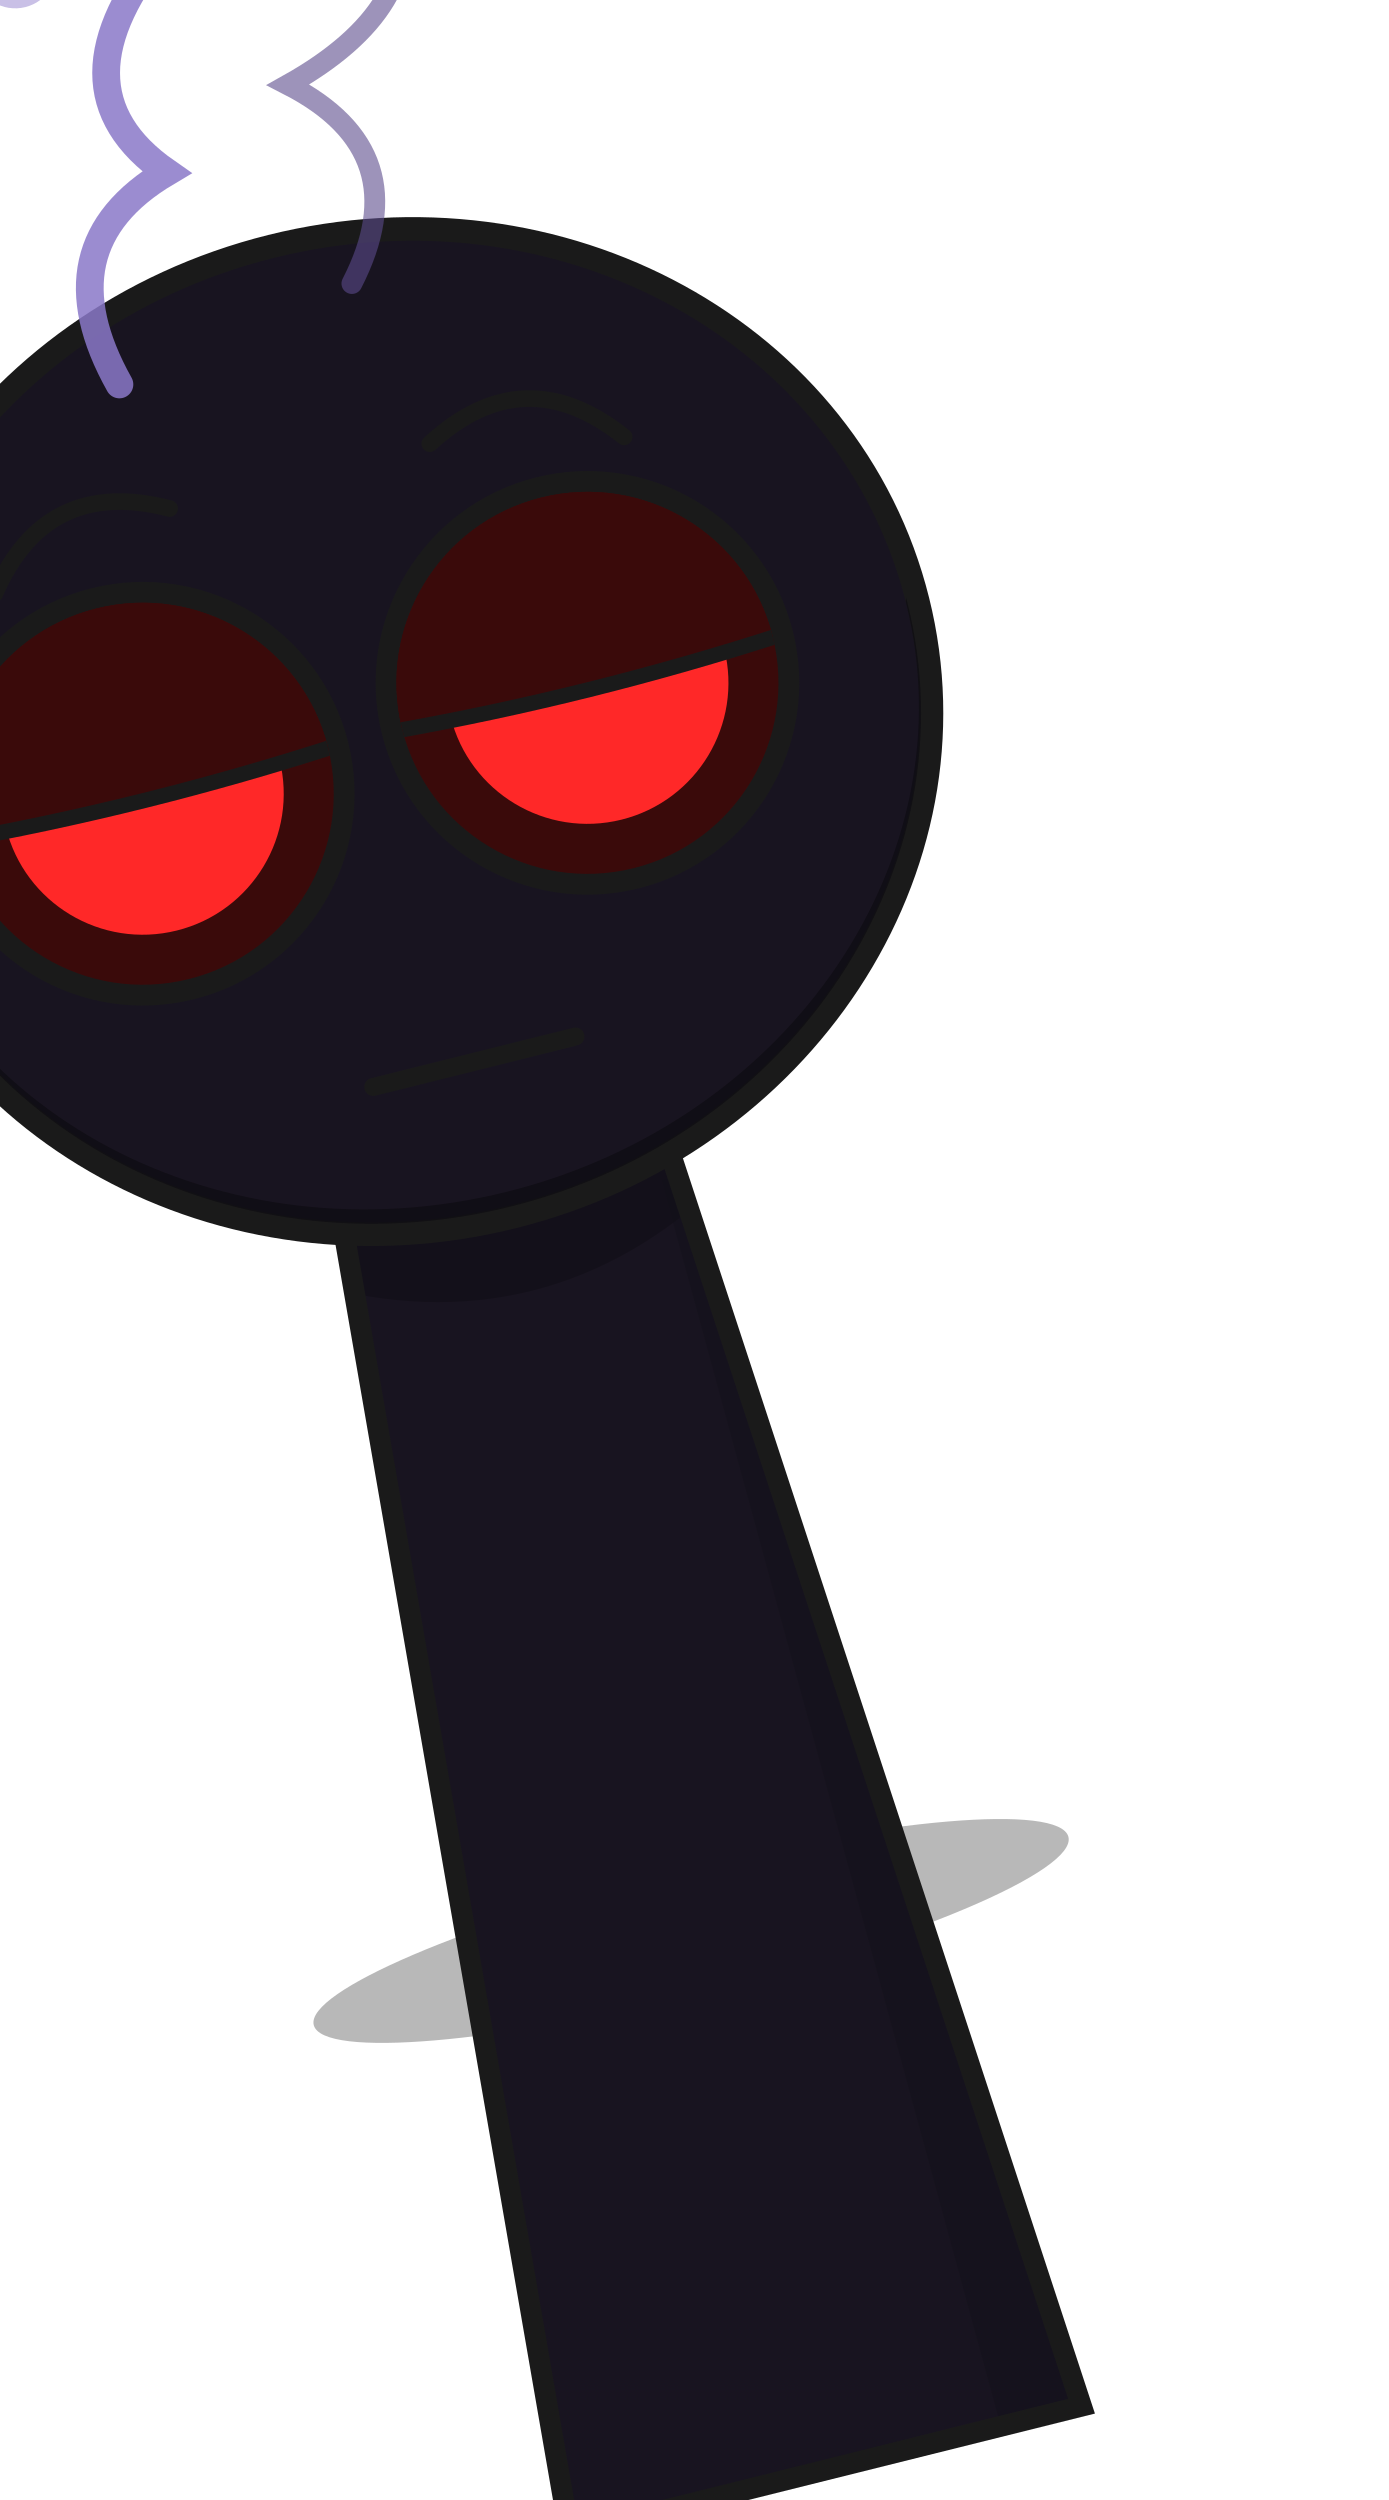
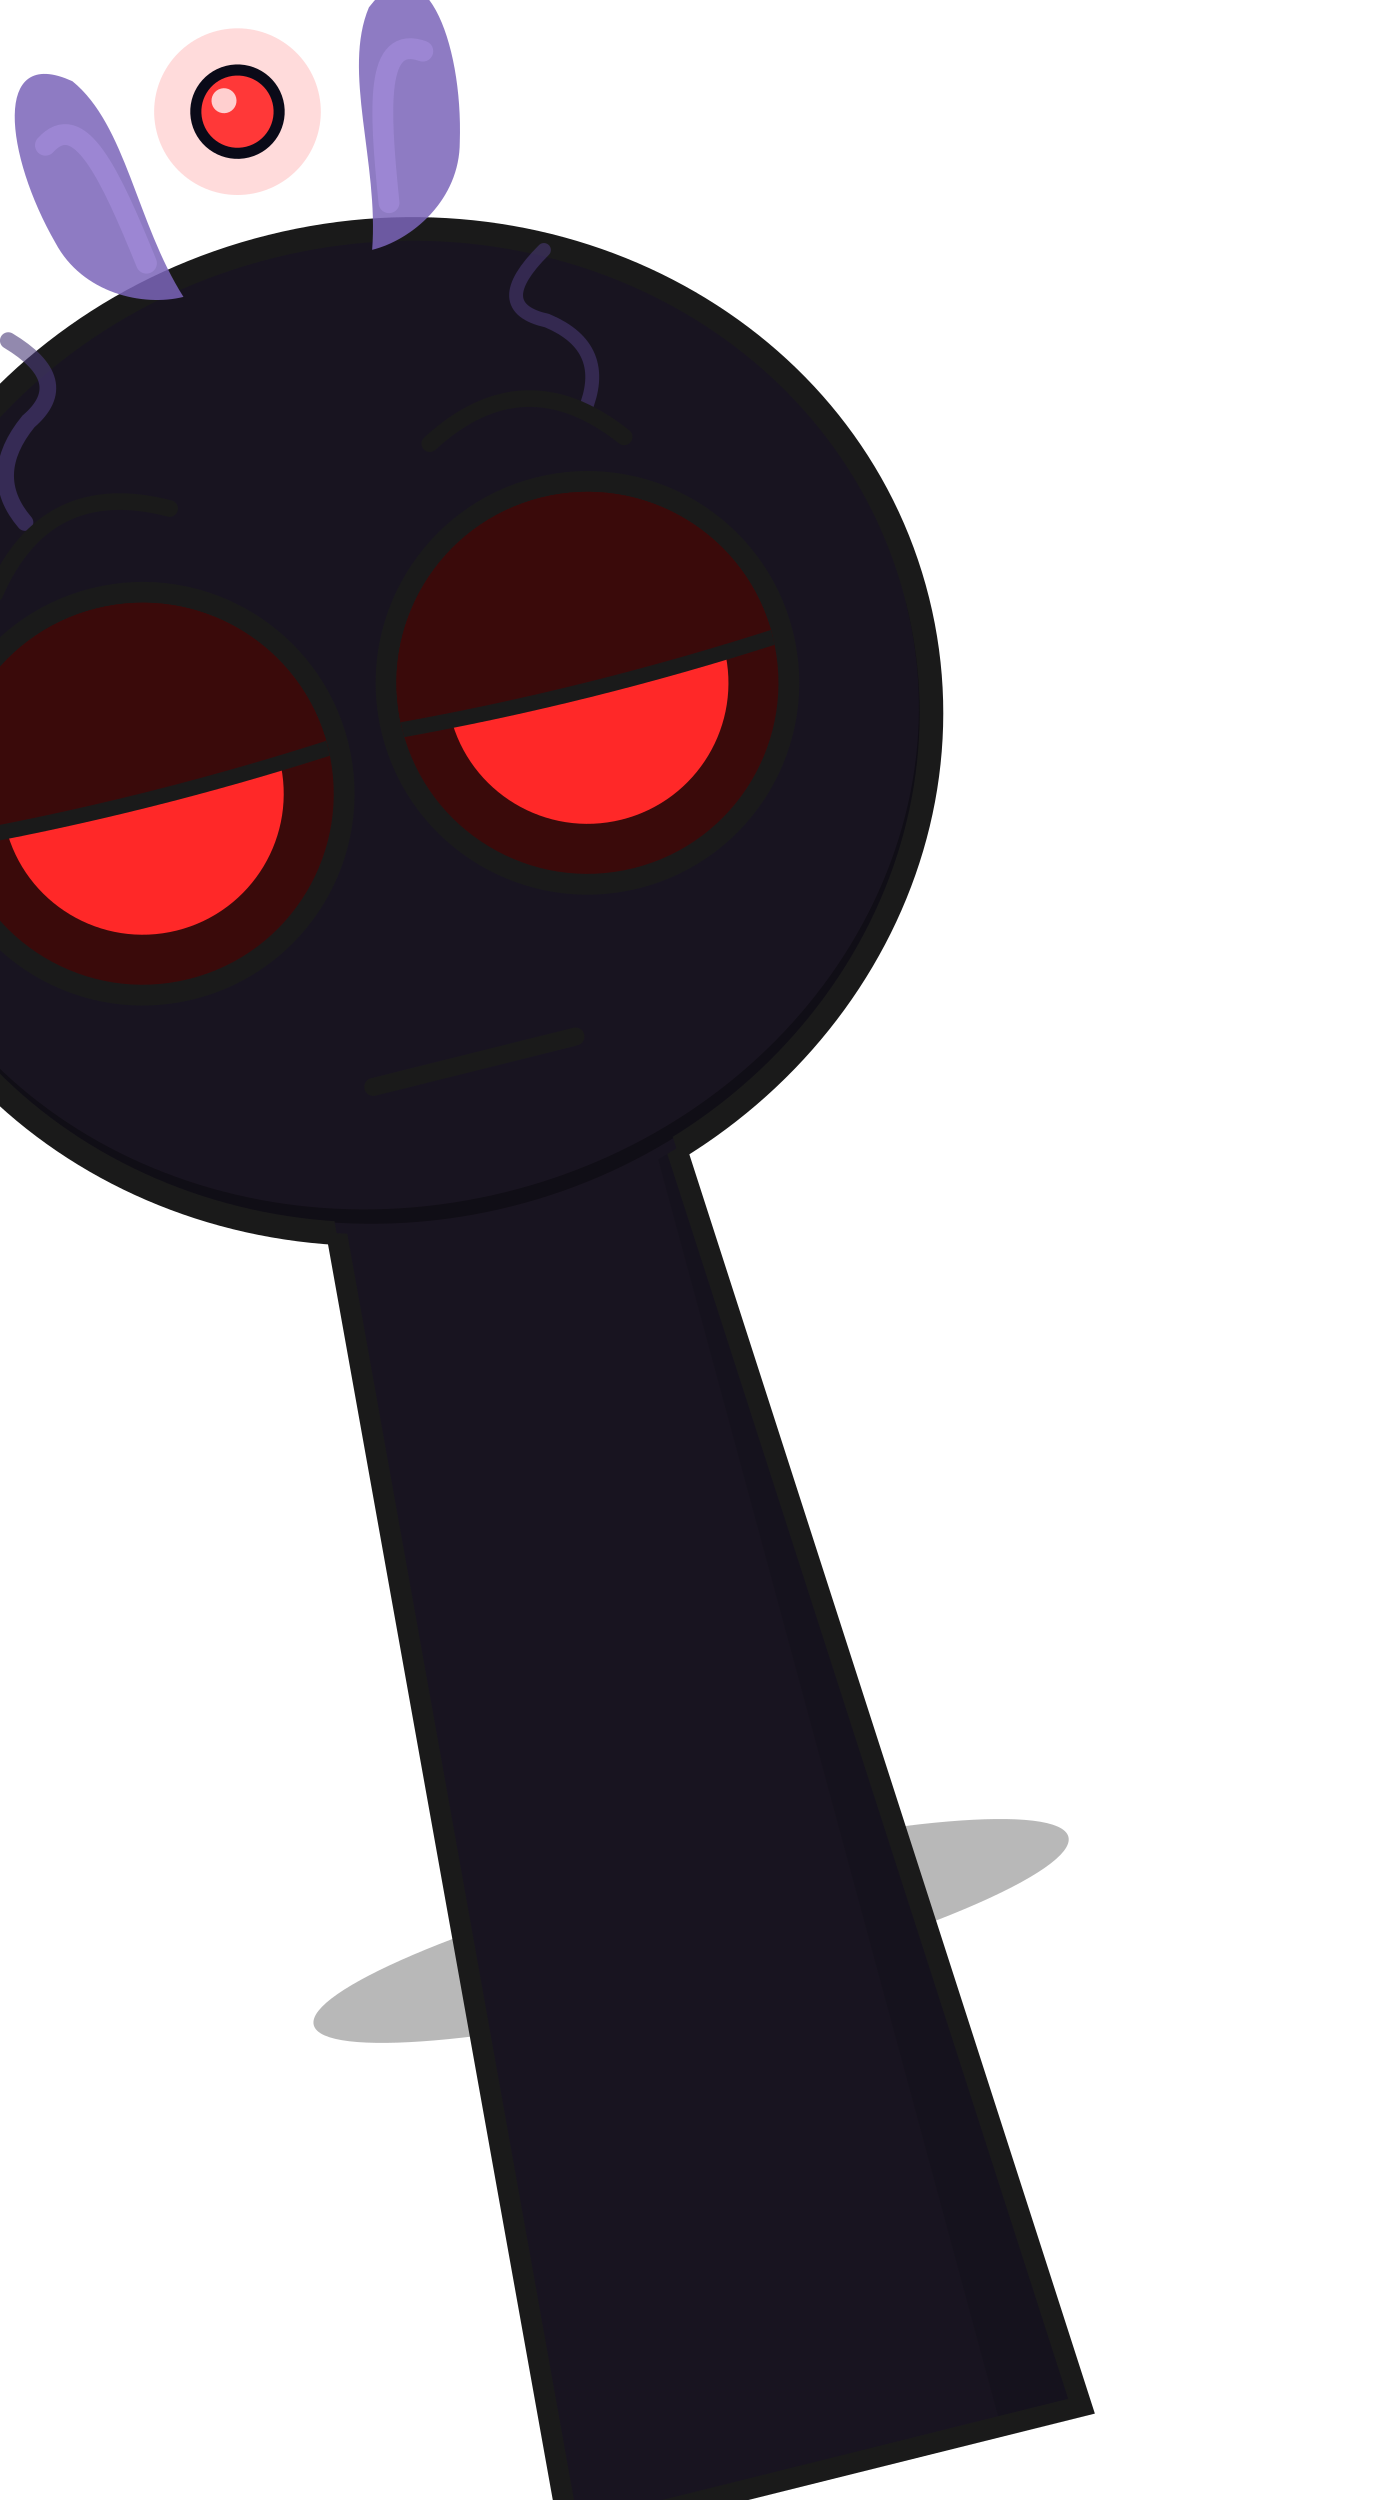
<svg xmlns="http://www.w3.org/2000/svg" viewBox="0 0 200 360" preserveAspectRatio="xMidYMax meet">
  <g class="char">
    <g transform="translate(0 -10) rotate(-14 100 290)">
      <g class="body">
        <ellipse cx="100" cy="288" rx="56" ry="9" fill="#000" opacity="0.28" />
-         <path d="M76 176 L62 368 L138 368 L124 176 Z" fill="#181420" stroke="none" />
-         <path d="M122 182 L126 368 L138 368 L124 182 Z" fill="#100e16" opacity="0.28" />
+         <path d="M76 160 L62 368 L138 368 L124 160 Z" fill="#181420" stroke="none" />
+         <path d="M122 166 L126 368 L138 368 L124 166 Z" fill="#100e16" opacity="0.28" />
        <defs>
          <clipPath id="body-clip">
-             <path d="M76 176 L62 368 L138 368 L124 176 Z" />
+             <path d="M76 160 L62 368 L138 368 L124 160 Z" />
          </clipPath>
        </defs>
        <g clip-path="url(#body-clip)">
-           <path d="M72 180 Q100 196, 128 180" stroke="#120f18" stroke-width="10" fill="none" stroke-linecap="butt" opacity="0.75" />
+           <path d="M72 164 Q100 180, 128 164" stroke="#120f18" stroke-width="10" fill="none" stroke-linecap="butt" opacity="0.75" />
        </g>
-         <path d="M76 176 L62 368 L138 368 L124 176 Z" fill="none" stroke="#1a1a1a" stroke-width="3" />
-         <ellipse cx="100" cy="110" rx="78" ry="72" fill="#181420" stroke="#1a1a1a" stroke-width="3.4" />
+         <path d="M76 160 L62 368 L138 368 L124 160 Z" fill="none" stroke="#1a1a1a" stroke-width="3" />
+         <ellipse cx="100" cy="110" rx="78" ry="72" fill="#181420" stroke="none" />
        <defs>
          <clipPath id="head-clip">
            <ellipse cx="100" cy="110" rx="76.5" ry="70.5" />
          </clipPath>
        </defs>
        <g clip-path="url(#head-clip)">
          <path d="M22 110 A78 70 0 0 0 178 110" stroke="#0d0b11" stroke-width="3.4" fill="none" stroke-linecap="round" opacity="0.7" />
        </g>
+         <defs>
+           <clipPath id="head-stroke-not-body">
+             <path d="M0 0 L200 0 L200 360 L0 360 Z M76 160 L62 368 L138 368 L124 160 Z" clip-rule="evenodd" />
+           </clipPath>
+         </defs>
+         <g clip-path="url(#head-stroke-not-body)">
+           <ellipse cx="100" cy="110" rx="78" ry="72" fill="none" stroke="#1a1a1a" stroke-width="3.4" />
+         </g>
      </g>
-       <g opacity="0.85">
-         <path d="M74 52 q-6 -22 14 -28 q-14 -16 8 -32 q10 -2 14 6" stroke="#8a78c8" stroke-width="4" fill="none" stroke-linecap="round" />
-         <path d="M110 46 q14 -16 -2 -30 q22 -6 22 -22" stroke="#5a4a8a" stroke-width="3" fill="none" stroke-linecap="round" opacity="0.7" />
-         <circle cx="74" cy="-10" r="6" fill="#8a78c8" opacity="0.55" />
-         <circle cx="124" cy="2" r="5" fill="#5a4a8a" opacity="0.5" />
-       </g>
+       <path d="M86 42 C82 30, 84 16, 78 8 C68 0, 66 16, 70 30 C72 38, 80 42, 86 42 Z" fill="#7a64b8" opacity="0.85" />
+       <path d="M82 36 C80 22, 78 12, 72 16" stroke="#a890e0" stroke-width="3" fill="none" stroke-linecap="round" opacity="0.55" />
+       <path d="M114 42 C118 30, 116 16, 122 8 C132 0, 134 16, 130 30 C128 38, 120 42, 114 42 Z" fill="#7a64b8" opacity="0.85" />
+       <path d="M118 36 C120 22, 122 12, 128 16" stroke="#a890e0" stroke-width="3" fill="none" stroke-linecap="round" opacity="0.55" />
+       <circle cx="100" cy="18" r="12" fill="#ff3838" opacity="0.18" />
+       <circle cx="100" cy="18" r="6" fill="#ff3838" stroke="#0a0a18" stroke-width="1.6" />
+       <circle cx="98.5" cy="16" r="1.8" fill="#ffe0e0" opacity="0.9" />
+       <path d="M56 68 q-4 -8 4 -14 q8 -4 0 -12" stroke="#4a3a78" stroke-width="2.4" fill="none" stroke-linecap="round" opacity="0.6" />
+       <path d="M138 72 q6 -8 -2 -14 q-8 -4 2 -10" stroke="#4a3a78" stroke-width="2" fill="none" stroke-linecap="round" opacity="0.55" />
      <g transform="rotate(-12 63 74)">
        <path d="M49 74 Q63 62, 77 74" stroke="#1a1a1a" stroke-width="2.4" fill="none" stroke-linecap="round" />
      </g>
      <g transform="rotate(12 129 74)">
        <path d="M115 74 Q129 62, 143 74" stroke="#1a1a1a" stroke-width="2.4" fill="none" stroke-linecap="round" />
      </g>
      <ellipse cx="63" cy="110" rx="29" ry="29" fill="#3a0a0a" stroke="#1a1a1a" stroke-width="3" />
      <defs>
        <clipPath id="eye-0">
          <ellipse cx="63" cy="110" rx="27.5" ry="27.5" />
        </clipPath>
      </defs>
      <g clip-path="url(#eye-0)">
        <circle cx="63" cy="110" r="20.3" fill="#ff2828" />
        <path d="M32 110.0 Q63 112.0, 94 110.0 L94 75 L32 75 Z" fill="#3a0a0a" />
        <path d="M34 110.0 Q63 112.0, 92 110.0" stroke="#1a1a1a" stroke-width="2.2" fill="none" />
      </g>
      <ellipse cx="129" cy="110" rx="29" ry="29" fill="#3a0a0a" stroke="#1a1a1a" stroke-width="3" />
      <defs>
        <clipPath id="eye-1">
          <ellipse cx="129" cy="110" rx="27.5" ry="27.5" />
        </clipPath>
      </defs>
      <g clip-path="url(#eye-1)">
        <circle cx="129" cy="110" r="20.3" fill="#ff2828" />
        <path d="M98 110.0 Q129 112.0, 160 110.0 L160 75 L98 75 Z" fill="#3a0a0a" />
        <path d="M100 110.0 Q129 112.0, 158 110.0" stroke="#1a1a1a" stroke-width="2.2" fill="none" />
      </g>
      <line x1="85" y1="159" x2="115" y2="159" stroke="#1a1a1a" stroke-width="2.6" stroke-linecap="round" />
    </g>
  </g>
</svg>
